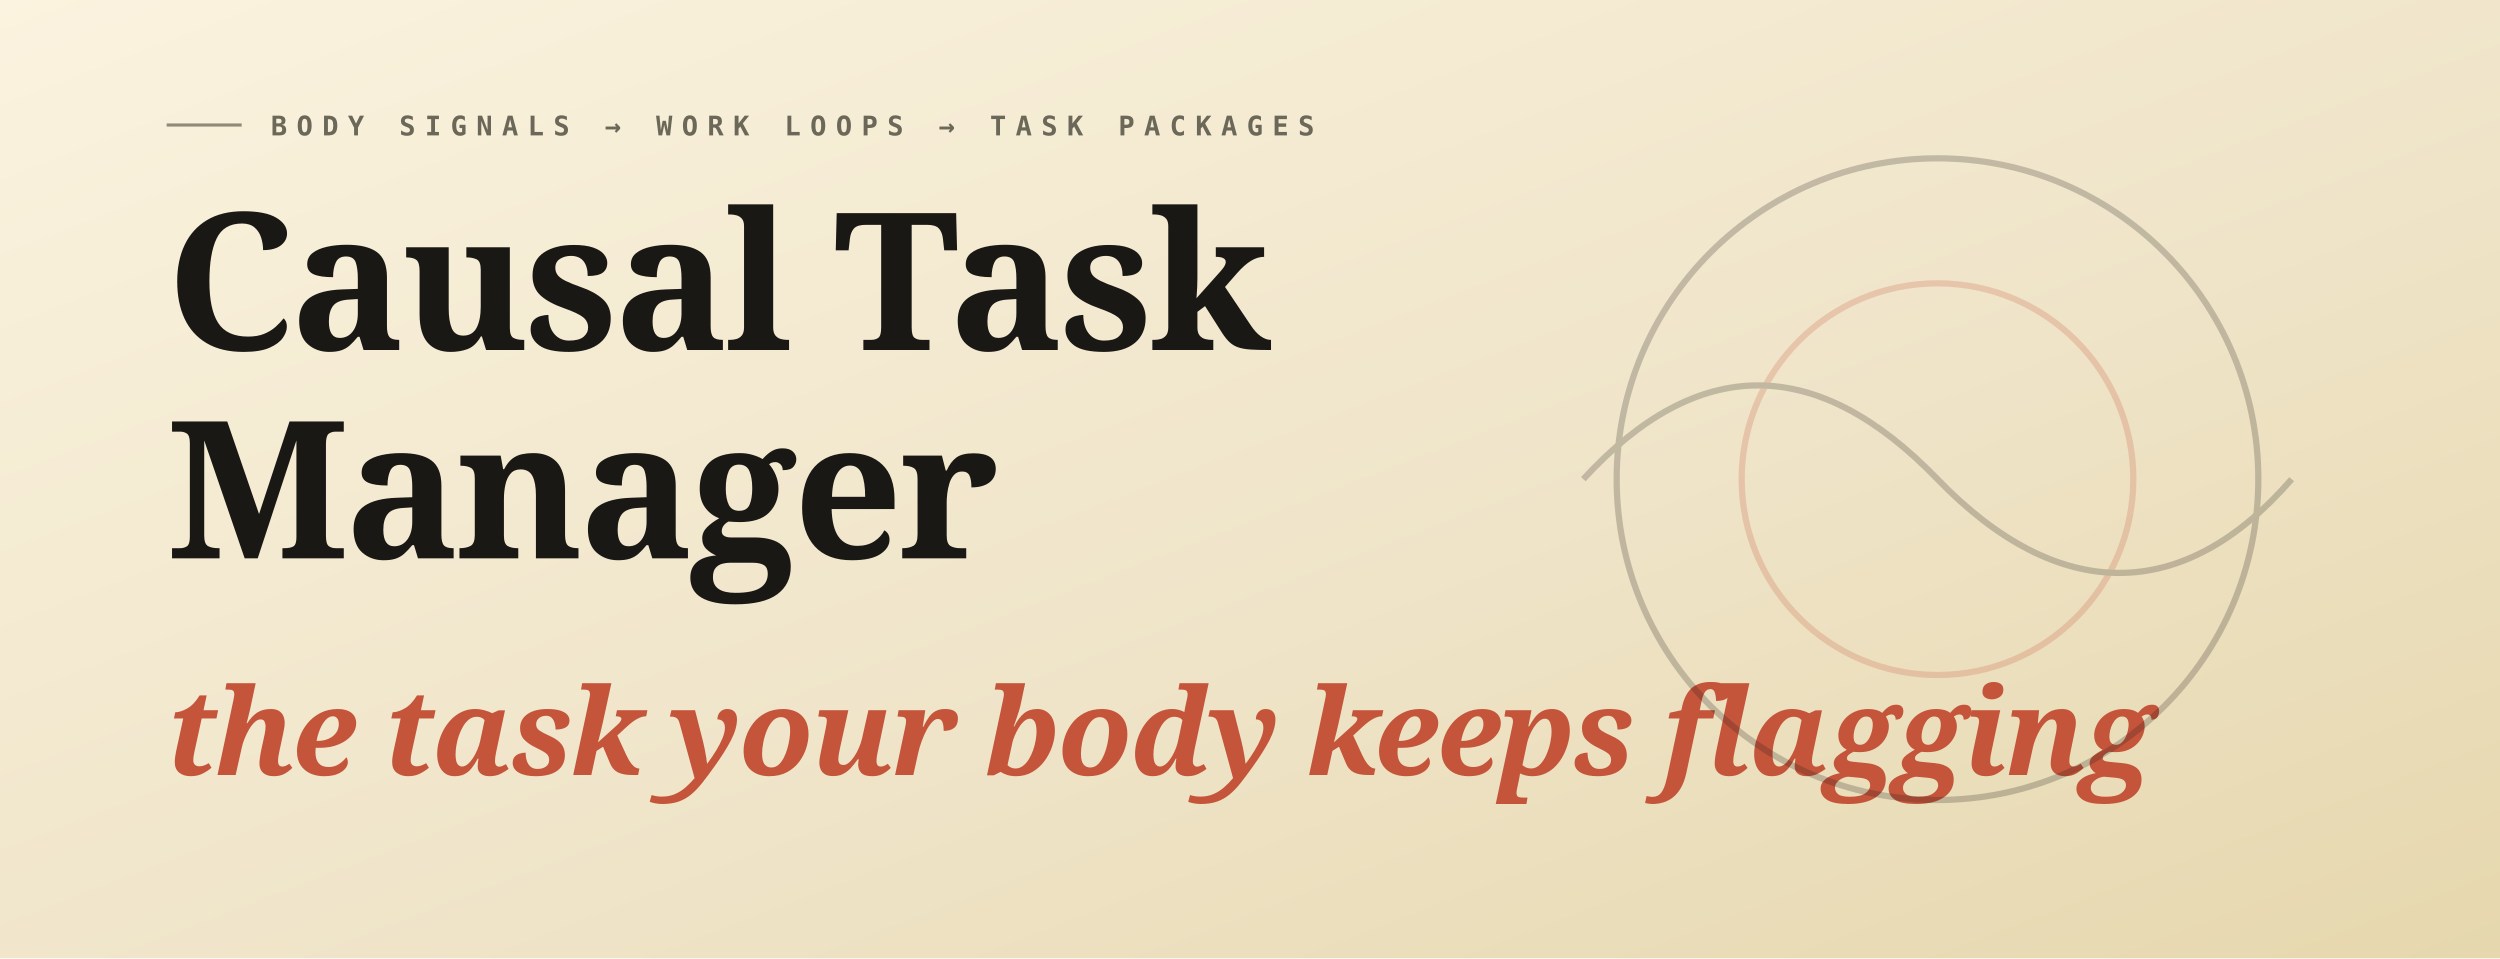
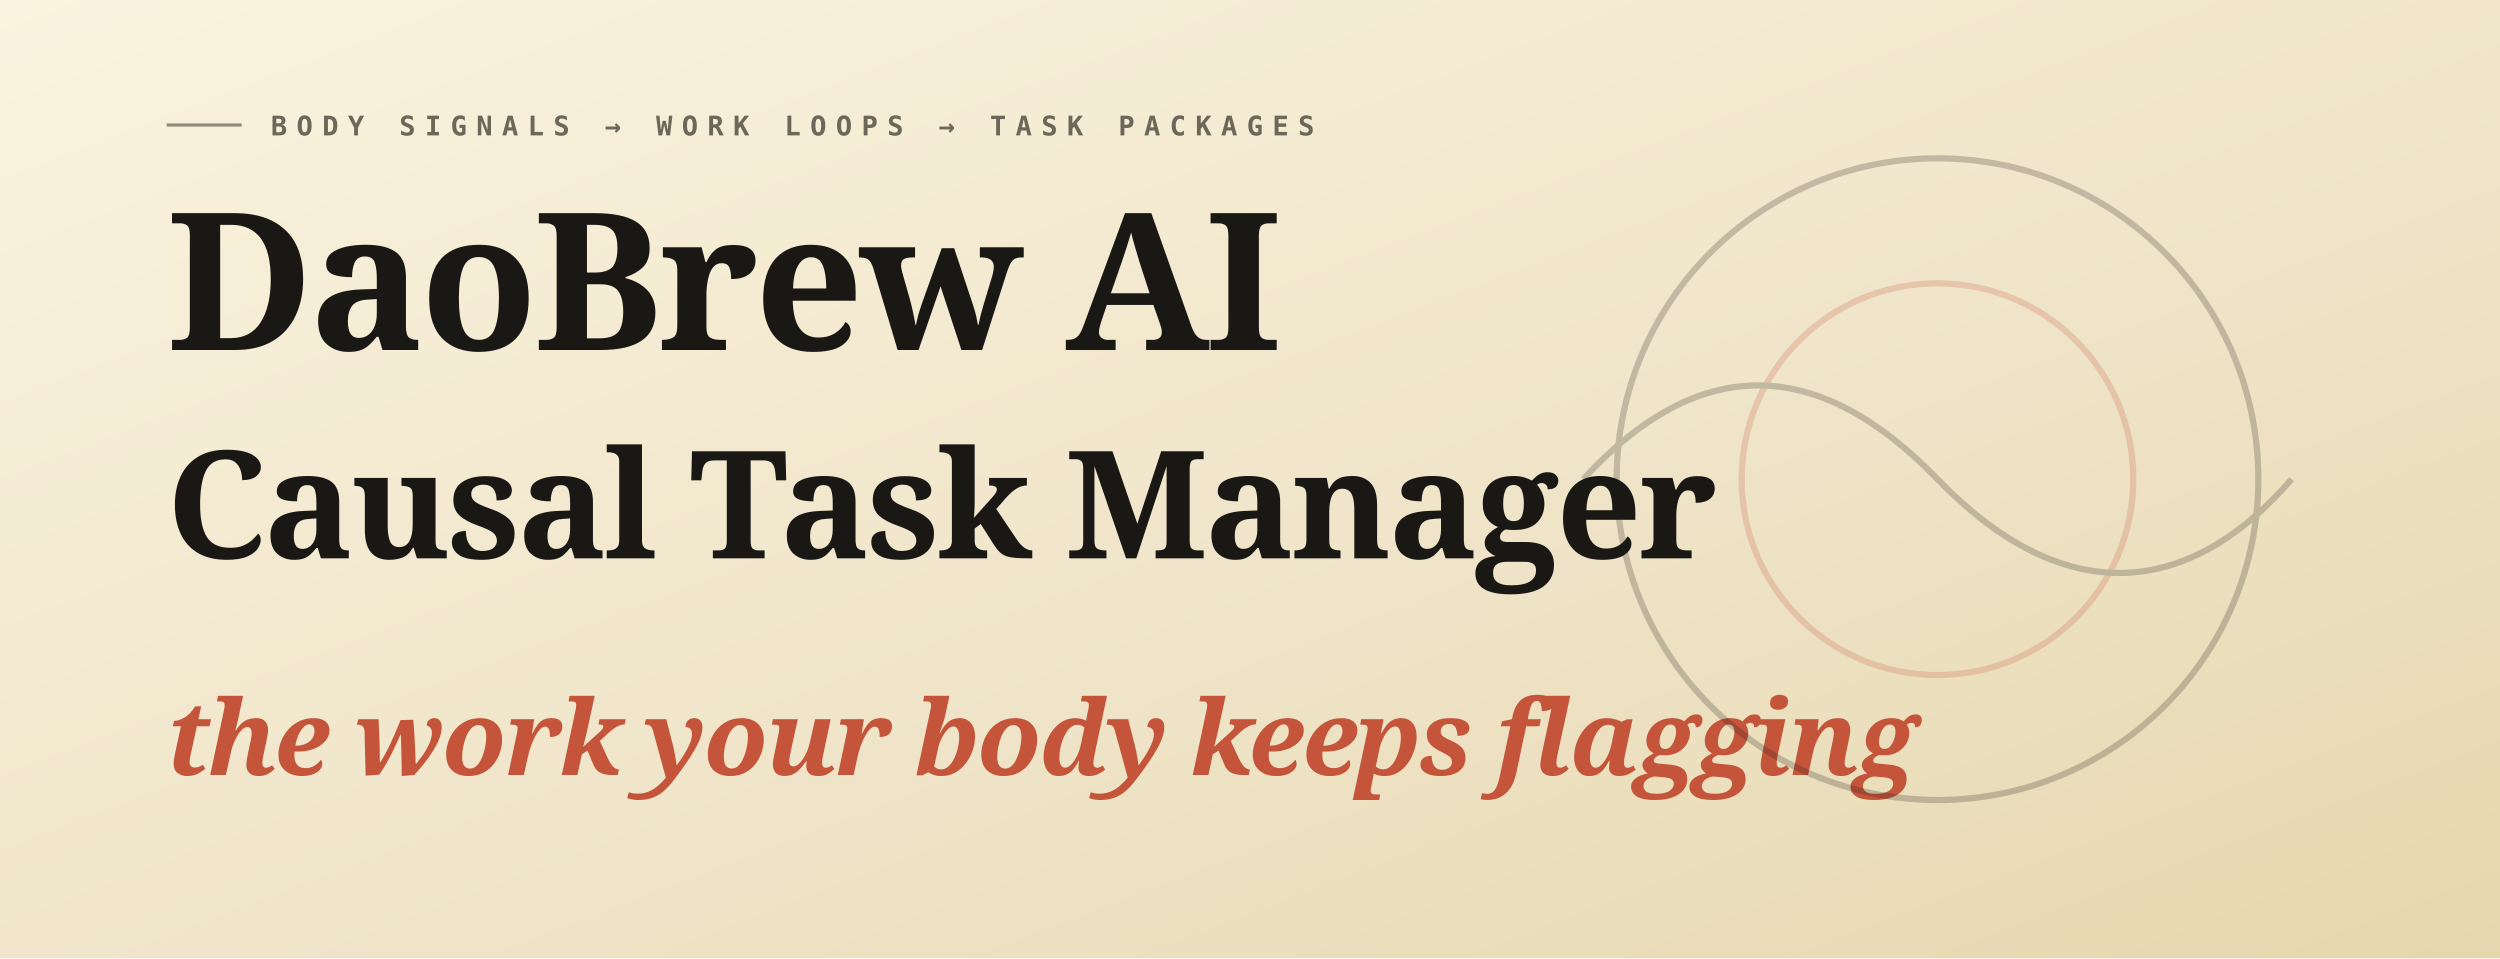
<svg xmlns="http://www.w3.org/2000/svg" viewBox="0 0 1200 460" width="1200" height="460" preserveAspectRatio="xMidYMid meet" role="img" aria-labelledby="title">
  <defs>
    <linearGradient id="bg" x1="0%" y1="0%" x2="100%" y2="100%">
      <stop offset="0%" stop-color="#fbf3df" />
      <stop offset="58%" stop-color="#efe4c8" />
      <stop offset="100%" stop-color="#e6d7ad" />
    </linearGradient>
  </defs>
  <rect width="1200" height="460" fill="url(#bg)" />
  <line x1="80" y1="60" x2="116" y2="60" stroke="#6b6859" stroke-width="1.5" opacity="0.75" />
  <text x="130" y="65" font-family="'JetBrains Mono', 'IBM Plex Mono', 'SF Mono', ui-monospace, monospace" font-size="13" fill="#6b6859" letter-spacing="4.5" font-weight="600">BODY SIGNALS → WORK LOOPS → TASK PACKAGES</text>
-   <text x="80" y="168" font-family="'Tiempos Headline', 'Recoleta', 'Source Serif Pro', 'Playfair Display', Georgia, serif" font-size="92" fill="#1a1815" font-weight="700" letter-spacing="-2">Causal Task</text>
-   <text x="80" y="268" font-family="'Tiempos Headline', 'Recoleta', 'Source Serif Pro', 'Playfair Display', Georgia, serif" font-size="92" fill="#1a1815" font-weight="700" letter-spacing="-2">Manager</text>
-   <text x="80" y="372" font-family="'Tiempos Headline', 'Recoleta', 'Source Serif Pro', 'Playfair Display', Georgia, serif" font-size="58" fill="#c4543a" font-weight="700" font-style="italic" letter-spacing="-1">the task your body keeps flagging</text>
+   <text x="80" y="168" font-family="'Tiempos Headline', 'Recoleta', 'Source Serif Pro', 'Playfair Display', Georgia, serif" font-size="92" fill="#1a1815" font-weight="700" letter-spacing="-2">DaoBrew AI</text>
+   <text x="80" y="268" font-family="'Tiempos Headline', 'Recoleta', 'Source Serif Pro', 'Playfair Display', Georgia, serif" font-size="72" fill="#1a1815" font-weight="700" letter-spacing="-1.5">Causal Task Manager</text>
+   <text x="80" y="372" font-family="'Tiempos Headline', 'Recoleta', 'Source Serif Pro', 'Playfair Display', Georgia, serif" font-size="50" fill="#c4543a" font-weight="700" font-style="italic" letter-spacing="-1">the work your body keeps flagging</text>
  <g opacity="0.22">
    <circle cx="930" cy="230" r="154" fill="none" stroke="#1a1815" stroke-width="3" />
    <circle cx="930" cy="230" r="94" fill="none" stroke="#c4543a" stroke-width="3" />
    <path d="M760 230 C815 170, 872 170, 930 230 S1048 290, 1100 230" fill="none" stroke="#1a1815" stroke-width="3" />
  </g>
</svg>
